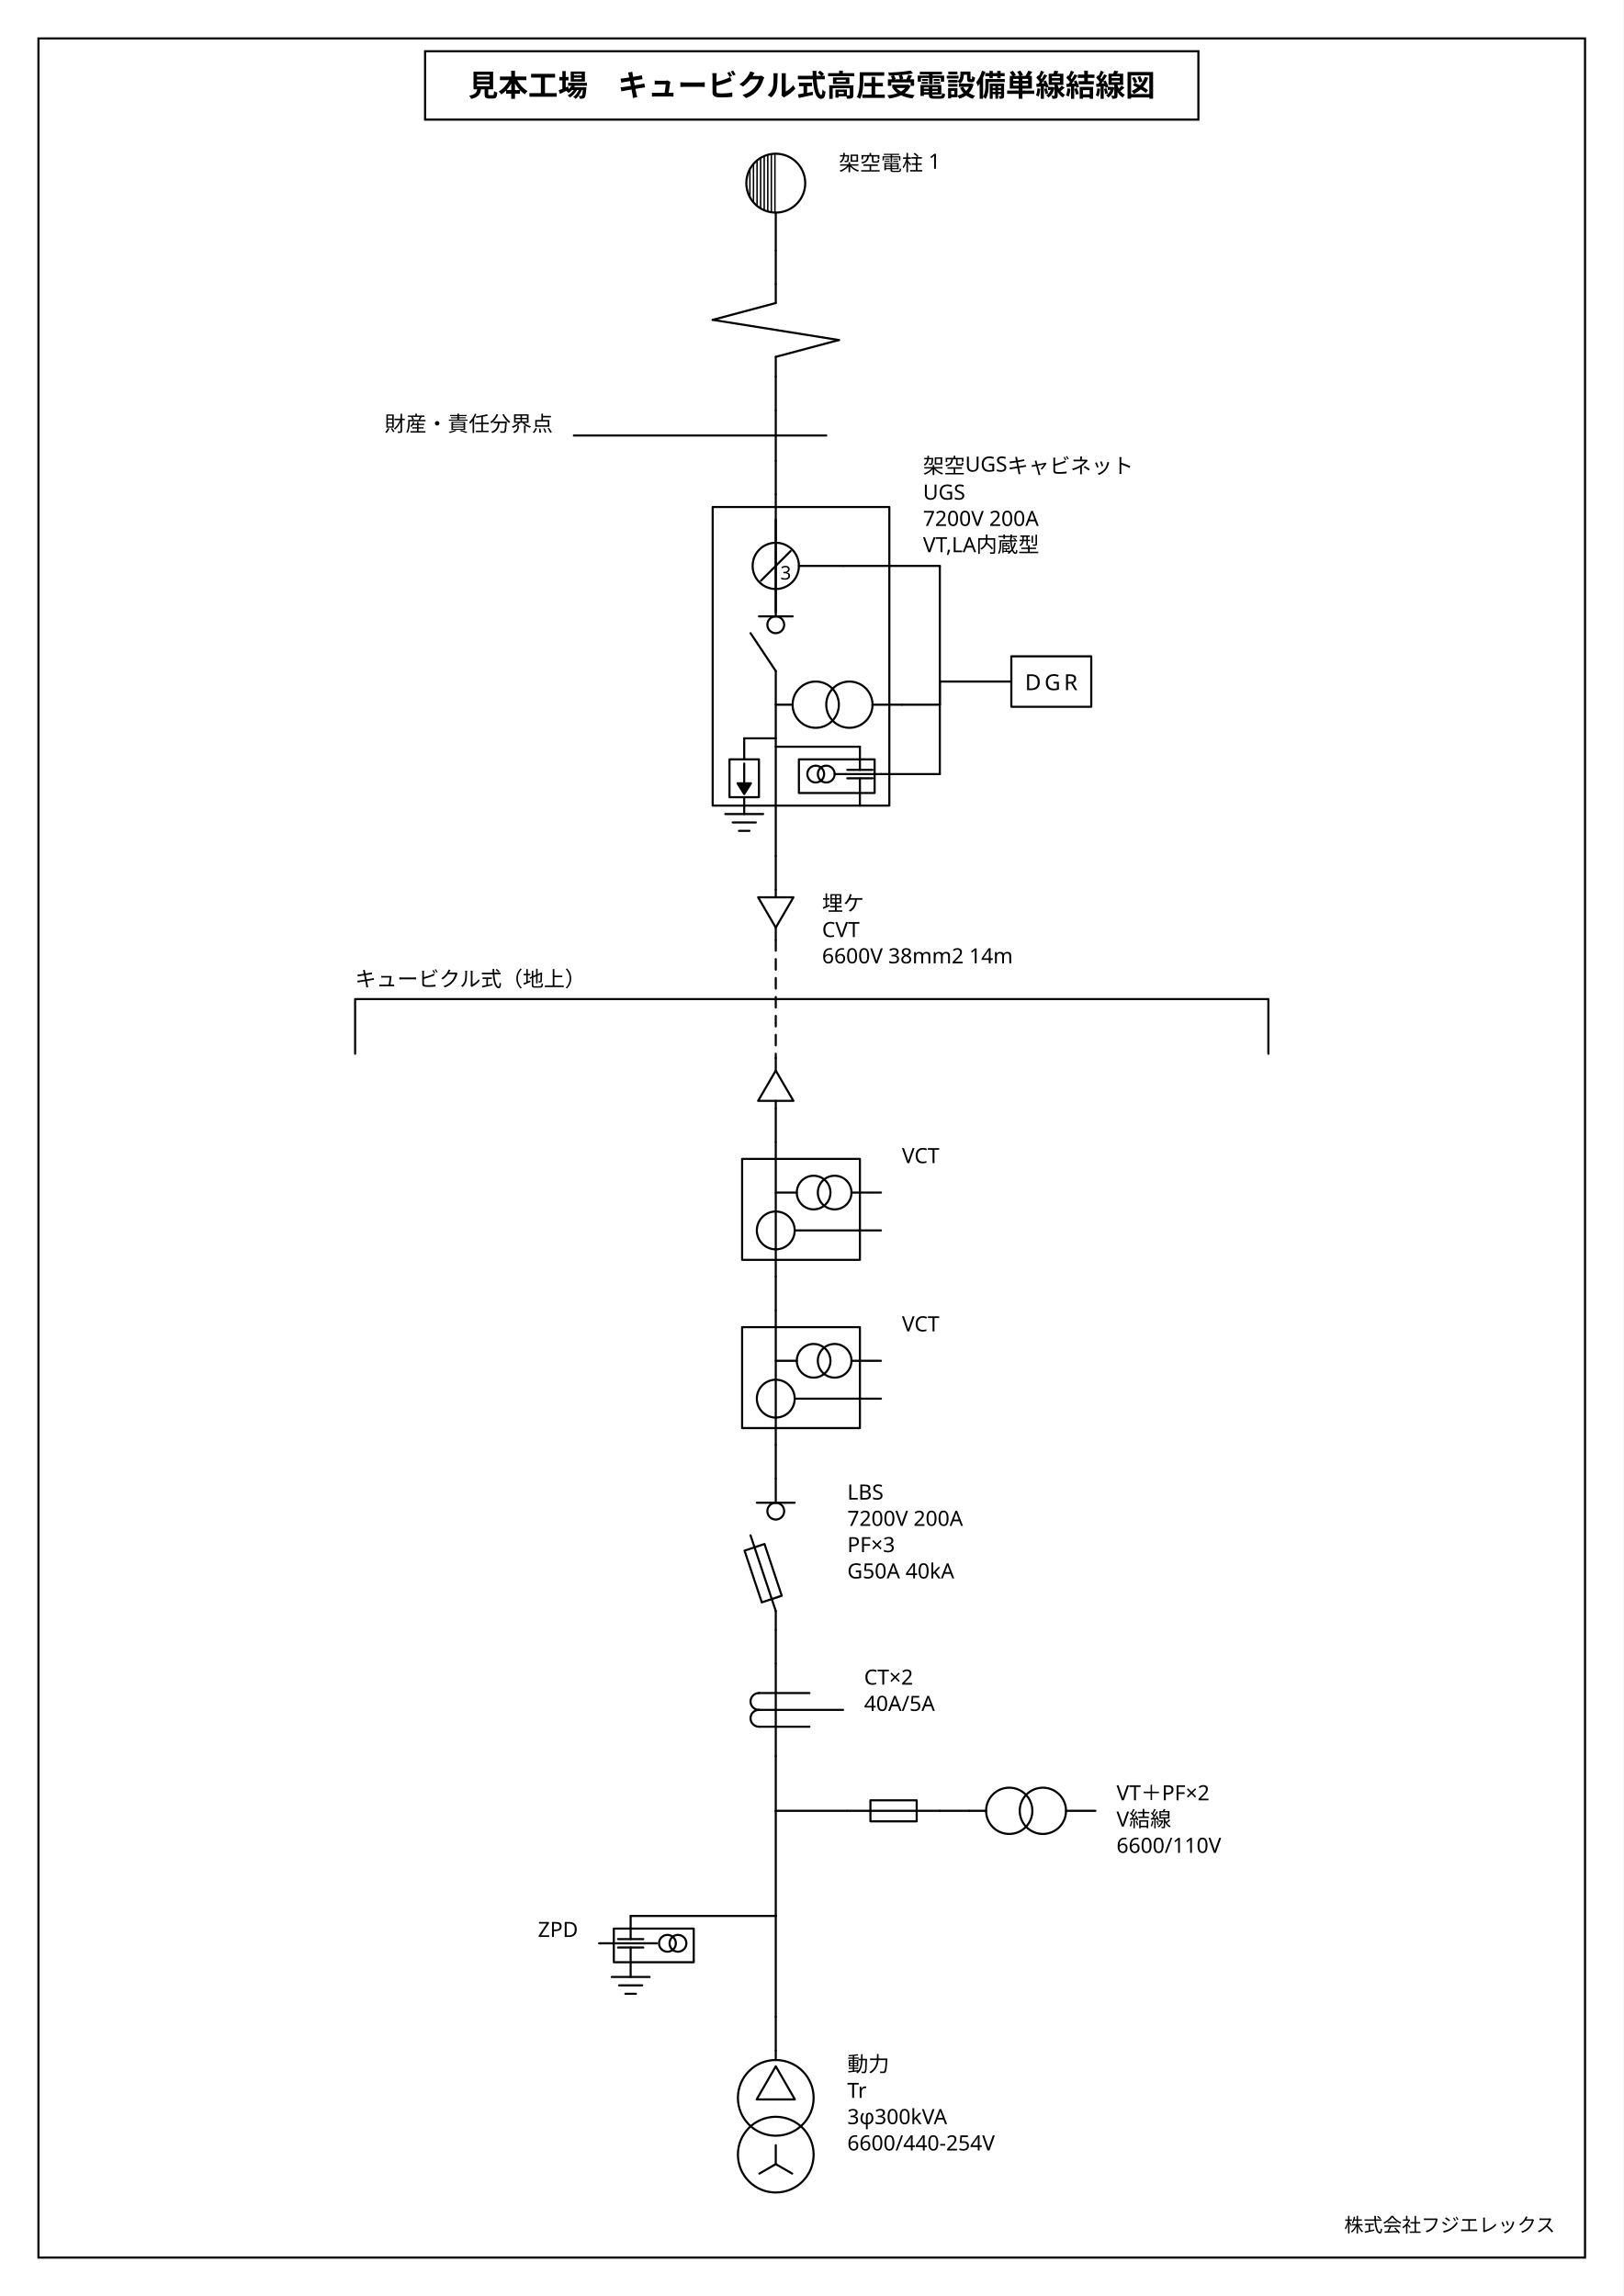
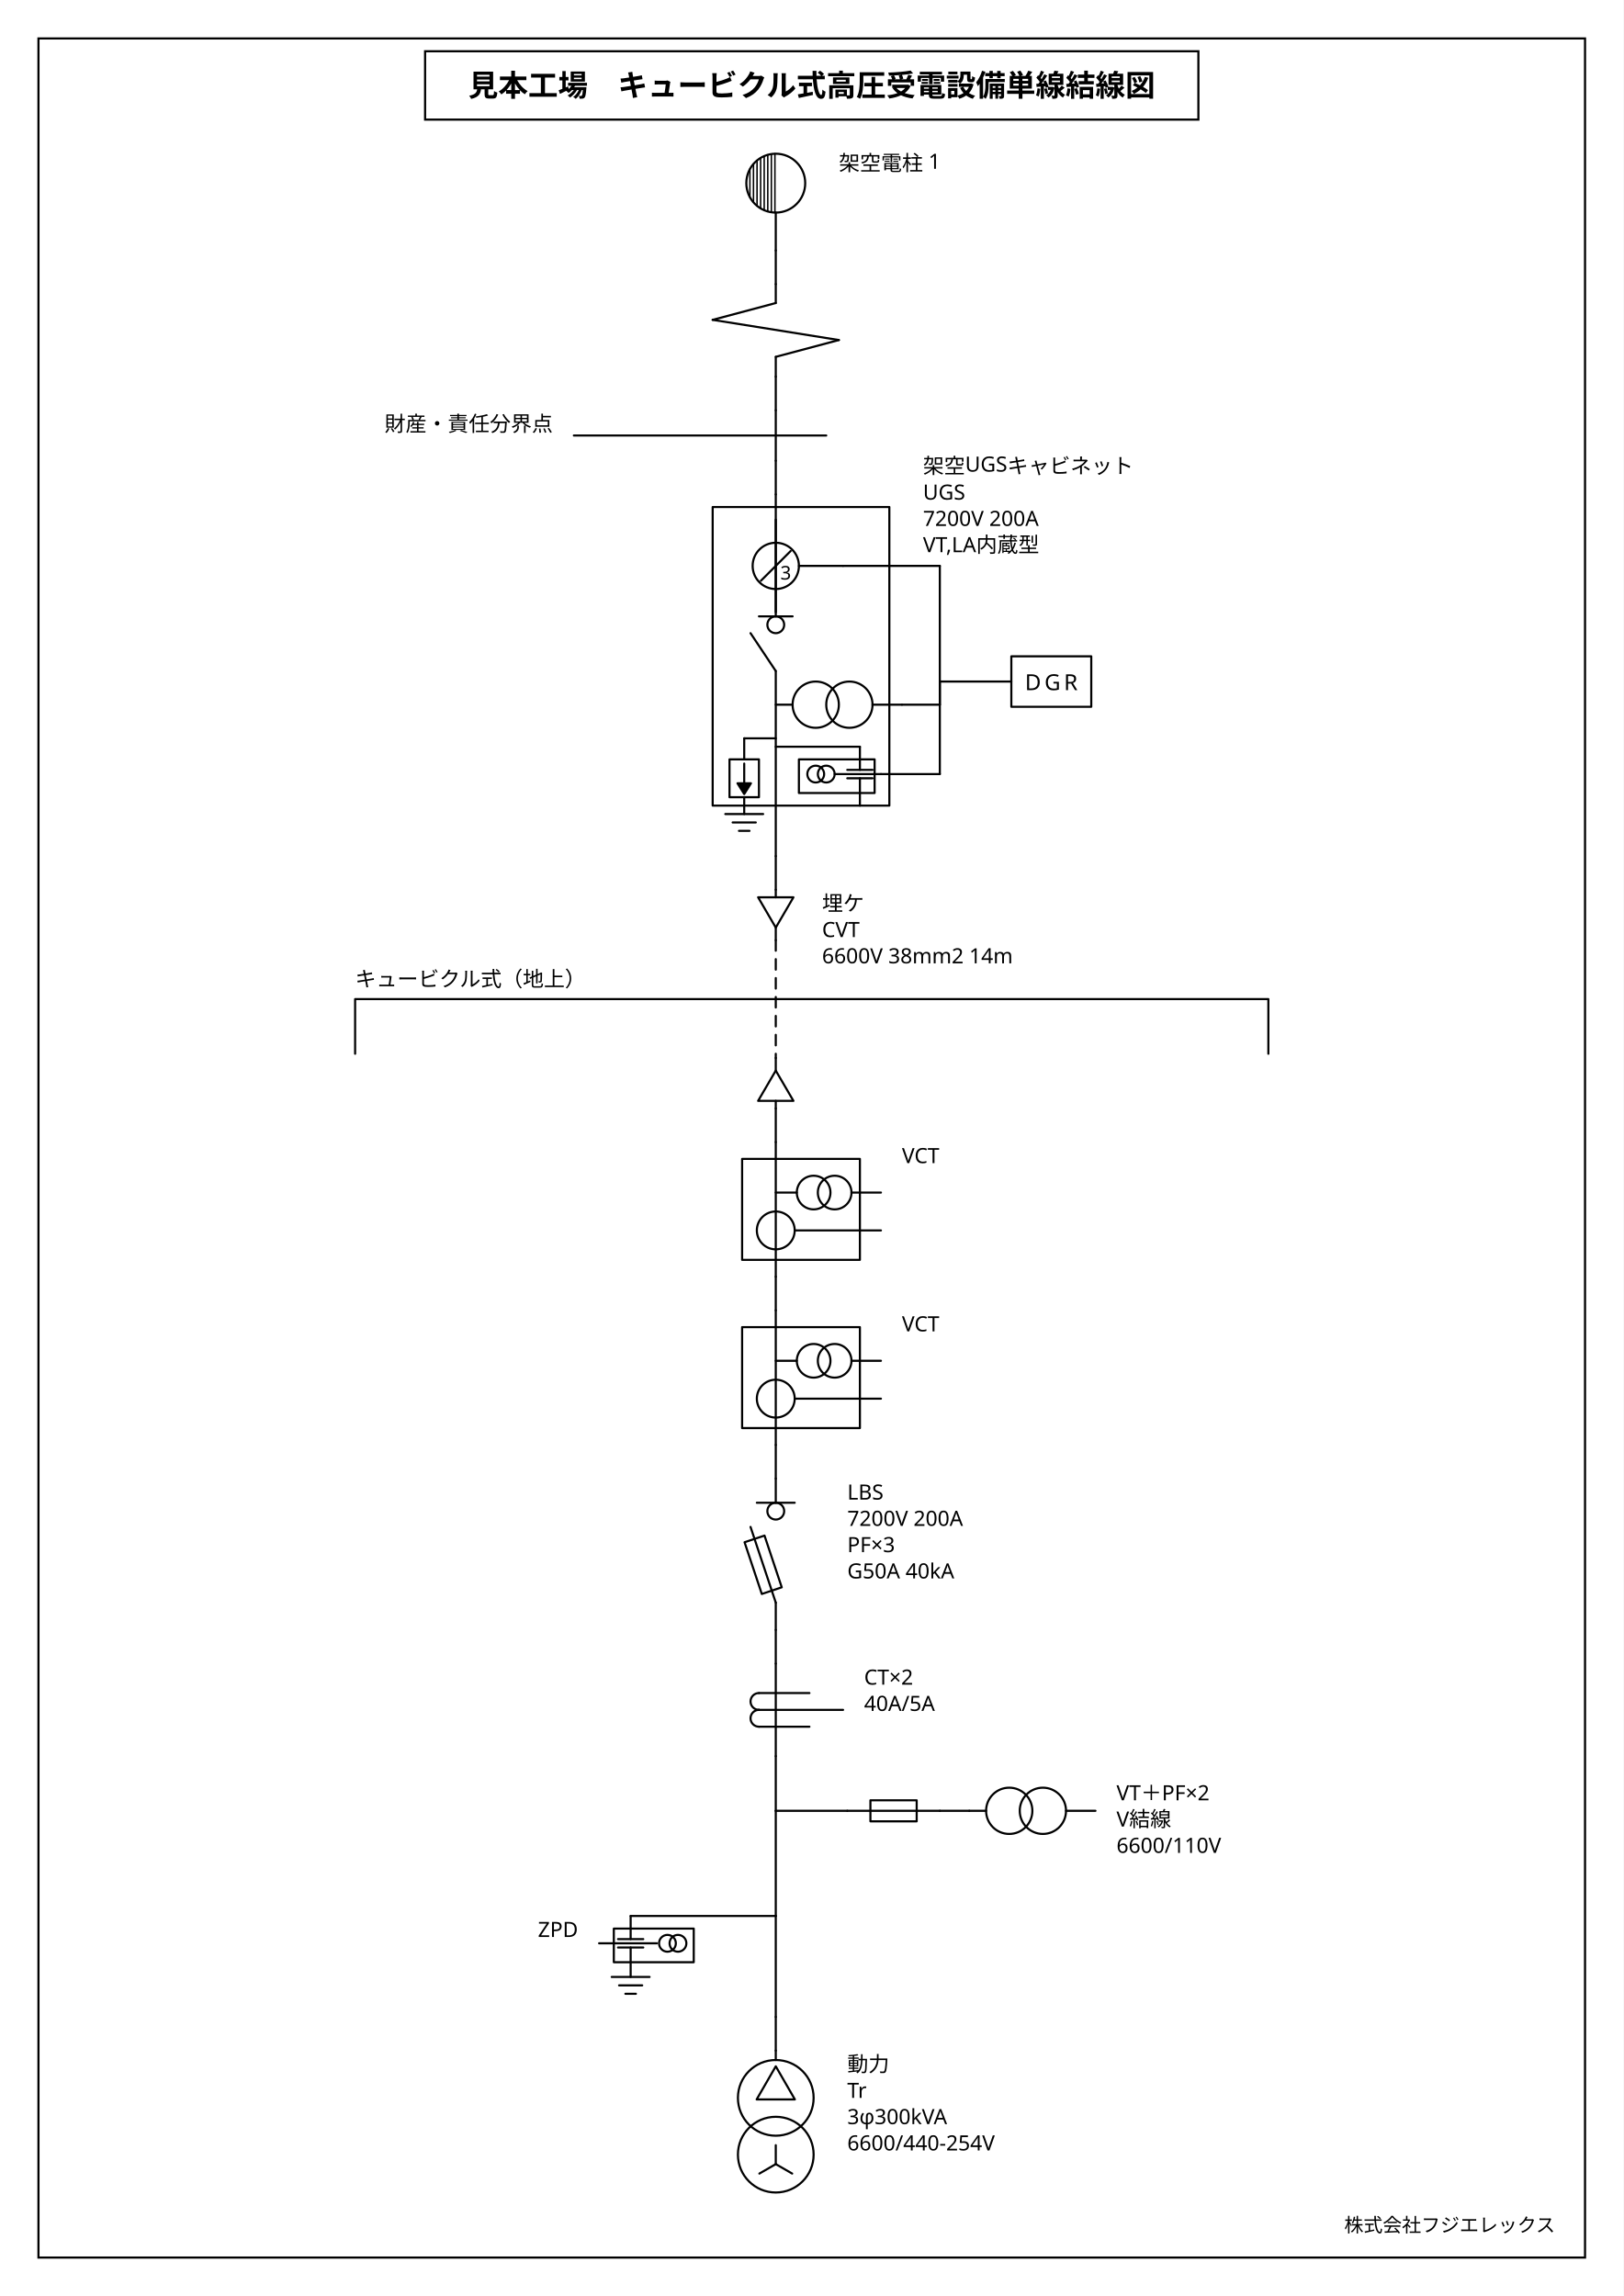
<svg xmlns="http://www.w3.org/2000/svg" viewBox="0 0 760 1075" width="760" height="1075">
  <rect x="0" y="0" width="760" height="1075" fill="#fff" />
  <g stroke="#000" fill="none">
    <rect x="18" y="18" width="724" height="1039" stroke-width="1" />
    <rect x="199" y="24" width="362" height="32" stroke-width="1" />
  </g>
  <text x="380" y="45" font-size="14" font-weight="700" text-anchor="middle" font-family="IPAGothic, 'IPAゴシック', 'Noto Sans JP', 'Hiragino Kaku Gothic ProN', 'Yu Gothic', sans-serif" fill="#000">見本工場　キュービクル式高圧受電設備単線結線図</text>
  <text x="728" y="1045" font-size="9" text-anchor="end" font-family="IPAGothic, 'IPAゴシック', 'Noto Sans JP', 'Hiragino Kaku Gothic ProN', 'Yu Gothic', sans-serif" fill="#000">株式会社フジエレックス</text>
  <g transform="translate(363.16 70) scale(0.9846)">
    <g stroke="#000" fill="none" stroke-linecap="round" stroke-linejoin="round" color="#000">
      <path d="M -200 404 L 234.2 404 M -200 404 L -200 430 M 234.2 404 L 234.2 430" fill="none" stroke-width="1" />
      <text x="-200" y="398" font-size="10" font-family="IPAGothic, 'IPAゴシック', 'Noto Sans JP', 'Hiragino Kaku Gothic ProN', 'Yu Gothic', sans-serif" fill="currentColor" stroke="none">キュービクル式（地上）</text>
      <line x1="0" y1="48" x2="0" y2="64" stroke-width="1" />
      <line x1="0" y1="108" x2="0" y2="124" stroke-width="1" />
      <line x1="0" y1="148" x2="0" y2="164" stroke-width="1" />
      <line x1="0" y1="280" x2="-15" y2="280" stroke-width="1" />
      <line x1="0" y1="284" x2="40" y2="284" stroke-width="1" />
      <line x1="32" y1="198" x2="78" y2="198" stroke-width="1" />
      <line x1="78" y1="198" x2="78" y2="253" stroke-width="1" />
      <line x1="60" y1="264" x2="78" y2="264" stroke-width="1" />
      <line x1="78" y1="264" x2="78" y2="253" stroke-width="1" />
      <line x1="50" y1="297" x2="78" y2="297" stroke-width="1" />
      <line x1="78" y1="297" x2="78" y2="253" stroke-width="1" />
      <line x1="78" y1="253" x2="112" y2="253" stroke-width="1" />
      <line x1="0" y1="336" x2="0" y2="352" stroke-width="1" />
      <line x1="0" y1="376" x2="0" y2="432" stroke-width="1" stroke-dasharray="5 4" />
      <line x1="0" y1="456" x2="0" y2="472" stroke-width="1" />
      <line x1="0" y1="536" x2="0" y2="552" stroke-width="1" />
      <line x1="0" y1="616" x2="0" y2="632" stroke-width="1" />
      <line x1="0" y1="704" x2="0" y2="720" stroke-width="1" />
      <line x1="0" y1="764" x2="0" y2="790" stroke-width="1" />
      <line x1="0" y1="790" x2="34" y2="790" stroke-width="1" />
      <line x1="78" y1="790" x2="92" y2="790" stroke-width="1" />
      <line x1="0" y1="790" x2="0" y2="840" stroke-width="1" />
      <line x1="0" y1="840" x2="-69" y2="840" stroke-width="1" />
      <line x1="0" y1="840" x2="0" y2="888" stroke-width="1" />
      <line x1="0" y1="888" x2="0" y2="904" stroke-width="1" />
      <g transform="translate(-16 0)">
        <circle cx="16" cy="16" r="14" fill="none" stroke-width="1" />
        <line x1="3.7" y1="9.313" x2="3.7" y2="22.687" stroke-width="0.7" />
        <line x1="5.4" y1="6.855" x2="5.4" y2="25.145" stroke-width="0.7" />
        <line x1="7.1" y1="5.193" x2="7.1" y2="26.807" stroke-width="0.7" />
        <line x1="8.8" y1="3.993" x2="8.8" y2="28.007" stroke-width="0.7" />
        <line x1="10.5" y1="3.126" x2="10.5" y2="28.874" stroke-width="0.7" />
        <line x1="12.2" y1="2.526" x2="12.2" y2="29.474" stroke-width="0.7" />
        <line x1="13.9" y1="2.158" x2="13.9" y2="29.842" stroke-width="0.7" />
        <line x1="15.6" y1="2.006" x2="15.6" y2="29.994" stroke-width="0.7" />
        <line x1="16" y1="30" x2="16" y2="48" stroke-width="1" />
      </g>
      <text x="30" y="10" font-size="10" text-anchor="start" font-family="IPAGothic, 'IPAゴシック', 'Noto Sans JP', 'Hiragino Kaku Gothic ProN', 'Yu Gothic', sans-serif" fill="currentColor" stroke="none">
        <tspan x="30" dy="0">架空電柱 1</tspan>
      </text>
      <g transform="translate(-30 64)">
        <line x1="30" y1="0" x2="30" y2="9" stroke-width="1" />
        <line x1="30" y1="9" x2="0" y2="17" stroke-width="1" />
        <line x1="0" y1="17" x2="60" y2="26.6" stroke-width="1" />
        <line x1="60" y1="26.6" x2="30" y2="34.6" stroke-width="1" />
        <line x1="30" y1="34.6" x2="30" y2="44" stroke-width="1" />
      </g>
      <g transform="translate(-96 124)">
        <line x1="96" y1="0" x2="96" y2="24" stroke-width="1" />
        <line x1="0" y1="12" x2="120" y2="12" stroke-width="1" />
      </g>
      <text x="-106" y="134" font-size="10" text-anchor="end" font-family="IPAGothic, 'IPAゴシック', 'Noto Sans JP', 'Hiragino Kaku Gothic ProN', 'Yu Gothic', sans-serif" fill="currentColor" stroke="none">
        <tspan x="-106" dy="0">財産・責任分界点</tspan>
      </text>
      <g transform="translate(-36 164)">
        <line x1="36" y1="0" x2="36" y2="6" stroke-width="1" />
        <rect x="6" y="6" width="84" height="142" fill="none" stroke-width="1" />
        <line x1="36" y1="6" x2="36" y2="58" stroke-width="1" />
        <line x1="28" y1="58" x2="44" y2="58" stroke-width="1" />
        <circle cx="36" cy="62" r="4" fill="none" stroke-width="1" />
        <line x1="36" y1="84" x2="24" y2="66" stroke-width="1" />
        <line x1="36" y1="84" x2="36" y2="172" stroke-width="1" />
      </g>
      <text x="70" y="154" font-size="10" text-anchor="start" font-family="IPAGothic, 'IPAゴシック', 'Noto Sans JP', 'Hiragino Kaku Gothic ProN', 'Yu Gothic', sans-serif" fill="currentColor" stroke="none">
        <tspan x="70" dy="0">架空UGSキャビネット</tspan>
        <tspan x="70" dy="12.5">UGS</tspan>
        <tspan x="70" dy="12.5">7200V 200A</tspan>
        <tspan x="70" dy="12.5">VT,LA内蔵型</tspan>
      </text>
      <g transform="translate(-20 176)">
        <line x1="20" y1="0" x2="20" y2="44" stroke-width="1" />
        <circle cx="20" cy="22" r="11" fill="none" stroke-width="1" />
        <line x1="12.929" y1="29.071" x2="27.071" y2="14.929" stroke-width="1" />
        <text x="24.75" y="25" font-size="9" text-anchor="middle" dominant-baseline="central" font-family="IPAGothic, 'IPAゴシック', 'Noto Sans JP', 'Hiragino Kaku Gothic ProN', 'Yu Gothic', sans-serif" fill="currentColor" stroke="none">3</text>
        <line x1="31" y1="22" x2="52" y2="22" stroke-width="1" />
      </g>
      <g transform="translate(0 249)">
        <line x1="0" y1="15" x2="8" y2="15" stroke-width="1" />
        <circle cx="19" cy="15" r="11" fill="none" stroke-width="1" />
        <circle cx="35" cy="15" r="11" fill="none" stroke-width="1" />
        <line x1="46" y1="15" x2="60" y2="15" stroke-width="1" />
      </g>
      <g transform="translate(-35 280)">
        <line x1="20" y1="0" x2="20" y2="10" stroke-width="1" />
        <rect x="13" y="10" width="14" height="18" fill="none" stroke-width="1" />
        <line x1="20" y1="12" x2="20" y2="23" stroke-width="1" />
        <polygon points="16.8,21.38 20,26.5 23.2,21.38" fill="currentColor" stroke-width="1" />
        <line x1="20" y1="28" x2="20" y2="36" stroke-width="1" />
        <line x1="11" y1="36" x2="29" y2="36" stroke-width="1" />
        <line x1="14.5" y1="40" x2="25.5" y2="40" stroke-width="1" />
        <line x1="17.5" y1="44" x2="22.5" y2="44" stroke-width="1" />
      </g>
      <g transform="translate(10 284)">
        <line x1="30" y1="0" x2="30" y2="11" stroke-width="1" />
        <rect x="1" y="6" width="36" height="16" fill="none" stroke-width="1" />
        <line x1="24" y1="11" x2="36" y2="11" stroke-width="1" />
        <line x1="24" y1="15" x2="36" y2="15" stroke-width="1" />
        <line x1="30" y1="15" x2="30" y2="28" stroke-width="1" />
        <line x1="18" y1="13" x2="40" y2="13" stroke-width="1" />
        <circle cx="9" cy="13" r="4" fill="none" stroke-width="1" />
        <circle cx="14" cy="13" r="4" fill="none" stroke-width="1" />
      </g>
      <g transform="translate(112 241)">
        <rect x="0" y="0" width="38" height="24" fill="none" stroke-width="1" />
        <text x="19" y="12" font-size="10.5" text-anchor="middle" dominant-baseline="central" font-family="IPAGothic, 'IPAゴシック', 'Noto Sans JP', 'Hiragino Kaku Gothic ProN', 'Yu Gothic', sans-serif" letter-spacing="1.6" fill="currentColor" stroke="none">DGR</text>
      </g>
      <g transform="translate(-12 352)">
        <line x1="12" y1="0" x2="12" y2="3.6" stroke-width="1" />
        <polygon points="3.6,3.6 20.4,3.6 12,18" fill="none" stroke-width="1" />
        <line x1="12" y1="18" x2="12" y2="24" stroke-width="1" />
      </g>
      <text x="22" y="362" font-size="10" text-anchor="start" font-family="IPAGothic, 'IPAゴシック', 'Noto Sans JP', 'Hiragino Kaku Gothic ProN', 'Yu Gothic', sans-serif" fill="currentColor" stroke="none">
        <tspan x="22" dy="0">埋ケ</tspan>
        <tspan x="22" dy="12.5">CVT</tspan>
        <tspan x="22" dy="12.5">6600V 38mm2 14m</tspan>
      </text>
      <g transform="translate(-12 432) rotate(180 12 12)">
        <line x1="12" y1="0" x2="12" y2="3.6" stroke-width="1" />
        <polygon points="3.6,3.6 20.4,3.6 12,18" fill="none" stroke-width="1" />
        <line x1="12" y1="18" x2="12" y2="24" stroke-width="1" />
      </g>
      <g transform="translate(-22 472)">
        <line x1="22" y1="0" x2="22" y2="64" stroke-width="1" />
        <rect x="6" y="8" width="56" height="48" fill="none" stroke-width="1" />
        <line x1="22" y1="24" x2="32" y2="24" stroke-width="1" />
        <circle cx="40" cy="24" r="8" fill="none" stroke-width="1" />
        <circle cx="50" cy="24" r="8" fill="none" stroke-width="1" />
        <line x1="58" y1="24" x2="72" y2="24" stroke-width="1" />
        <circle cx="22" cy="42" r="9" fill="none" stroke-width="1" />
        <line x1="31" y1="42" x2="72" y2="42" stroke-width="1" />
      </g>
      <text x="60" y="482" font-size="10" text-anchor="start" font-family="IPAGothic, 'IPAゴシック', 'Noto Sans JP', 'Hiragino Kaku Gothic ProN', 'Yu Gothic', sans-serif" fill="currentColor" stroke="none">
        <tspan x="60" dy="0">VCT</tspan>
      </text>
      <g transform="translate(-22 552)">
        <line x1="22" y1="0" x2="22" y2="64" stroke-width="1" />
        <rect x="6" y="8" width="56" height="48" fill="none" stroke-width="1" />
        <line x1="22" y1="24" x2="32" y2="24" stroke-width="1" />
        <circle cx="40" cy="24" r="8" fill="none" stroke-width="1" />
        <circle cx="50" cy="24" r="8" fill="none" stroke-width="1" />
        <line x1="58" y1="24" x2="72" y2="24" stroke-width="1" />
        <circle cx="22" cy="42" r="9" fill="none" stroke-width="1" />
        <line x1="31" y1="42" x2="72" y2="42" stroke-width="1" />
      </g>
      <text x="60" y="562" font-size="10" text-anchor="start" font-family="IPAGothic, 'IPAゴシック', 'Noto Sans JP', 'Hiragino Kaku Gothic ProN', 'Yu Gothic', sans-serif" fill="currentColor" stroke="none">
        <tspan x="60" dy="0">VCT</tspan>
      </text>
      <g transform="translate(-24 632)">
        <line x1="24" y1="0" x2="24" y2="11.5" stroke-width="1" />
        <line x1="15" y1="11.5" x2="33" y2="11.5" stroke-width="1" />
        <circle cx="24" cy="15.5" r="4" fill="none" stroke-width="1" />
-         <line x1="24" y1="63" x2="12" y2="27" stroke-width="1" />
-         <polygon points="26.843,55.719 18.643,31.119 9.157,34.281 17.357,58.881" fill="none" stroke-width="1" />
-         <line x1="24" y1="63" x2="24" y2="72" stroke-width="1" />
+         <line x1="24" y1="59" x2="12" y2="23" stroke-width="1" />
+         <polygon points="26.843,51.719 18.643,27.119 9.157,30.281 17.357,54.881" fill="none" stroke-width="1" />
+         <line x1="24" y1="59" x2="24" y2="72" stroke-width="1" />
      </g>
      <text x="34" y="642" font-size="10" text-anchor="start" font-family="IPAGothic, 'IPAゴシック', 'Noto Sans JP', 'Hiragino Kaku Gothic ProN', 'Yu Gothic', sans-serif" fill="currentColor" stroke="none">
        <tspan x="34" dy="0">LBS</tspan>
        <tspan x="34" dy="12.5">7200V 200A</tspan>
        <tspan x="34" dy="12.5">PF×3</tspan>
        <tspan x="34" dy="12.5">G50A 40kA</tspan>
      </text>
      <g transform="translate(-24 720)">
        <line x1="24" y1="0" x2="24" y2="44" stroke-width="1" />
        <line x1="16" y1="14" x2="40" y2="14" stroke-width="1" />
        <line x1="16" y1="30" x2="40" y2="30" stroke-width="1" />
        <line x1="16" y1="22" x2="56" y2="22" stroke-width="1" />
        <path d="M 16 14 A 4 4 0 0 0 16 22" fill="none" stroke-width="1" />
        <path d="M 16 22 A 4 4 0 0 0 16 30" fill="none" stroke-width="1" />
      </g>
      <text x="42" y="730" font-size="10" text-anchor="start" font-family="IPAGothic, 'IPAゴシック', 'Noto Sans JP', 'Hiragino Kaku Gothic ProN', 'Yu Gothic', sans-serif" fill="currentColor" stroke="none">
        <tspan x="42" dy="0">CT×2</tspan>
        <tspan x="42" dy="12.5">40A/5A</tspan>
      </text>
      <g transform="translate(36 768) rotate(-90 20 22)">
        <line x1="20" y1="0" x2="20" y2="44" stroke-width="1" />
        <rect x="15" y="11" width="10" height="22" fill="none" stroke-width="1" />
      </g>
      <g transform="translate(92 775)">
        <line x1="0" y1="15" x2="8" y2="15" stroke-width="1" />
        <circle cx="19" cy="15" r="11" fill="none" stroke-width="1" />
        <circle cx="35" cy="15" r="11" fill="none" stroke-width="1" />
        <line x1="46" y1="15" x2="60" y2="15" stroke-width="1" />
      </g>
      <text x="162" y="785" font-size="10" text-anchor="start" font-family="IPAGothic, 'IPAゴシック', 'Noto Sans JP', 'Hiragino Kaku Gothic ProN', 'Yu Gothic', sans-serif" fill="currentColor" stroke="none">
        <tspan x="162" dy="0">VT＋PF×2</tspan>
        <tspan x="162" dy="12.5">V結線</tspan>
        <tspan x="162" dy="12.5">6600/110V</tspan>
      </text>
      <g transform="translate(-84 840)">
        <line x1="15" y1="0" x2="15" y2="11" stroke-width="1" />
        <rect x="7" y="6" width="38" height="16" fill="none" stroke-width="1" />
        <line x1="9" y1="11" x2="21" y2="11" stroke-width="1" />
        <line x1="9" y1="15" x2="21" y2="15" stroke-width="1" />
        <line x1="15" y1="15" x2="15" y2="29" stroke-width="1" />
        <line x1="6" y1="29" x2="24" y2="29" stroke-width="1" />
        <line x1="9.5" y1="33" x2="20.5" y2="33" stroke-width="1" />
        <line x1="12.5" y1="37" x2="17.5" y2="37" stroke-width="1" />
        <line x1="0" y1="13" x2="27.5" y2="13" stroke-width="1" />
        <circle cx="32.5" cy="13" r="4" fill="none" stroke-width="1" />
        <circle cx="37.5" cy="13" r="4" fill="none" stroke-width="1" />
      </g>
      <text x="-94" y="850" font-size="10" text-anchor="end" font-family="IPAGothic, 'IPAゴシック', 'Noto Sans JP', 'Hiragino Kaku Gothic ProN', 'Yu Gothic', sans-serif" fill="currentColor" stroke="none">
        <tspan x="-94" dy="0">ZPD</tspan>
      </text>
      <g transform="translate(-24 904)">
        <line x1="24" y1="0" x2="24" y2="4.5" stroke-width="1" />
        <circle cx="24" cy="22.5" r="18" fill="none" stroke-width="1" />
        <circle cx="24" cy="49.5" r="18" fill="none" stroke-width="1" />
        <polygon points="24,7.5 33.093,23.25 14.907,23.25" fill="none" stroke-width="1" />
        <line x1="24" y1="54" x2="24" y2="45" stroke-width="1" />
        <line x1="24" y1="54" x2="31.794" y2="58.5" stroke-width="1" />
        <line x1="24" y1="54" x2="16.206" y2="58.5" stroke-width="1" />
      </g>
      <text x="34" y="914" font-size="10" text-anchor="start" font-family="IPAGothic, 'IPAゴシック', 'Noto Sans JP', 'Hiragino Kaku Gothic ProN', 'Yu Gothic', sans-serif" fill="currentColor" stroke="none">
        <tspan x="34" dy="0">動力</tspan>
        <tspan x="34" dy="12.5">Tr</tspan>
        <tspan x="34" dy="12.5">3φ300kVA</tspan>
        <tspan x="34" dy="12.5">6600/440-254V</tspan>
      </text>
    </g>
  </g>
</svg>
